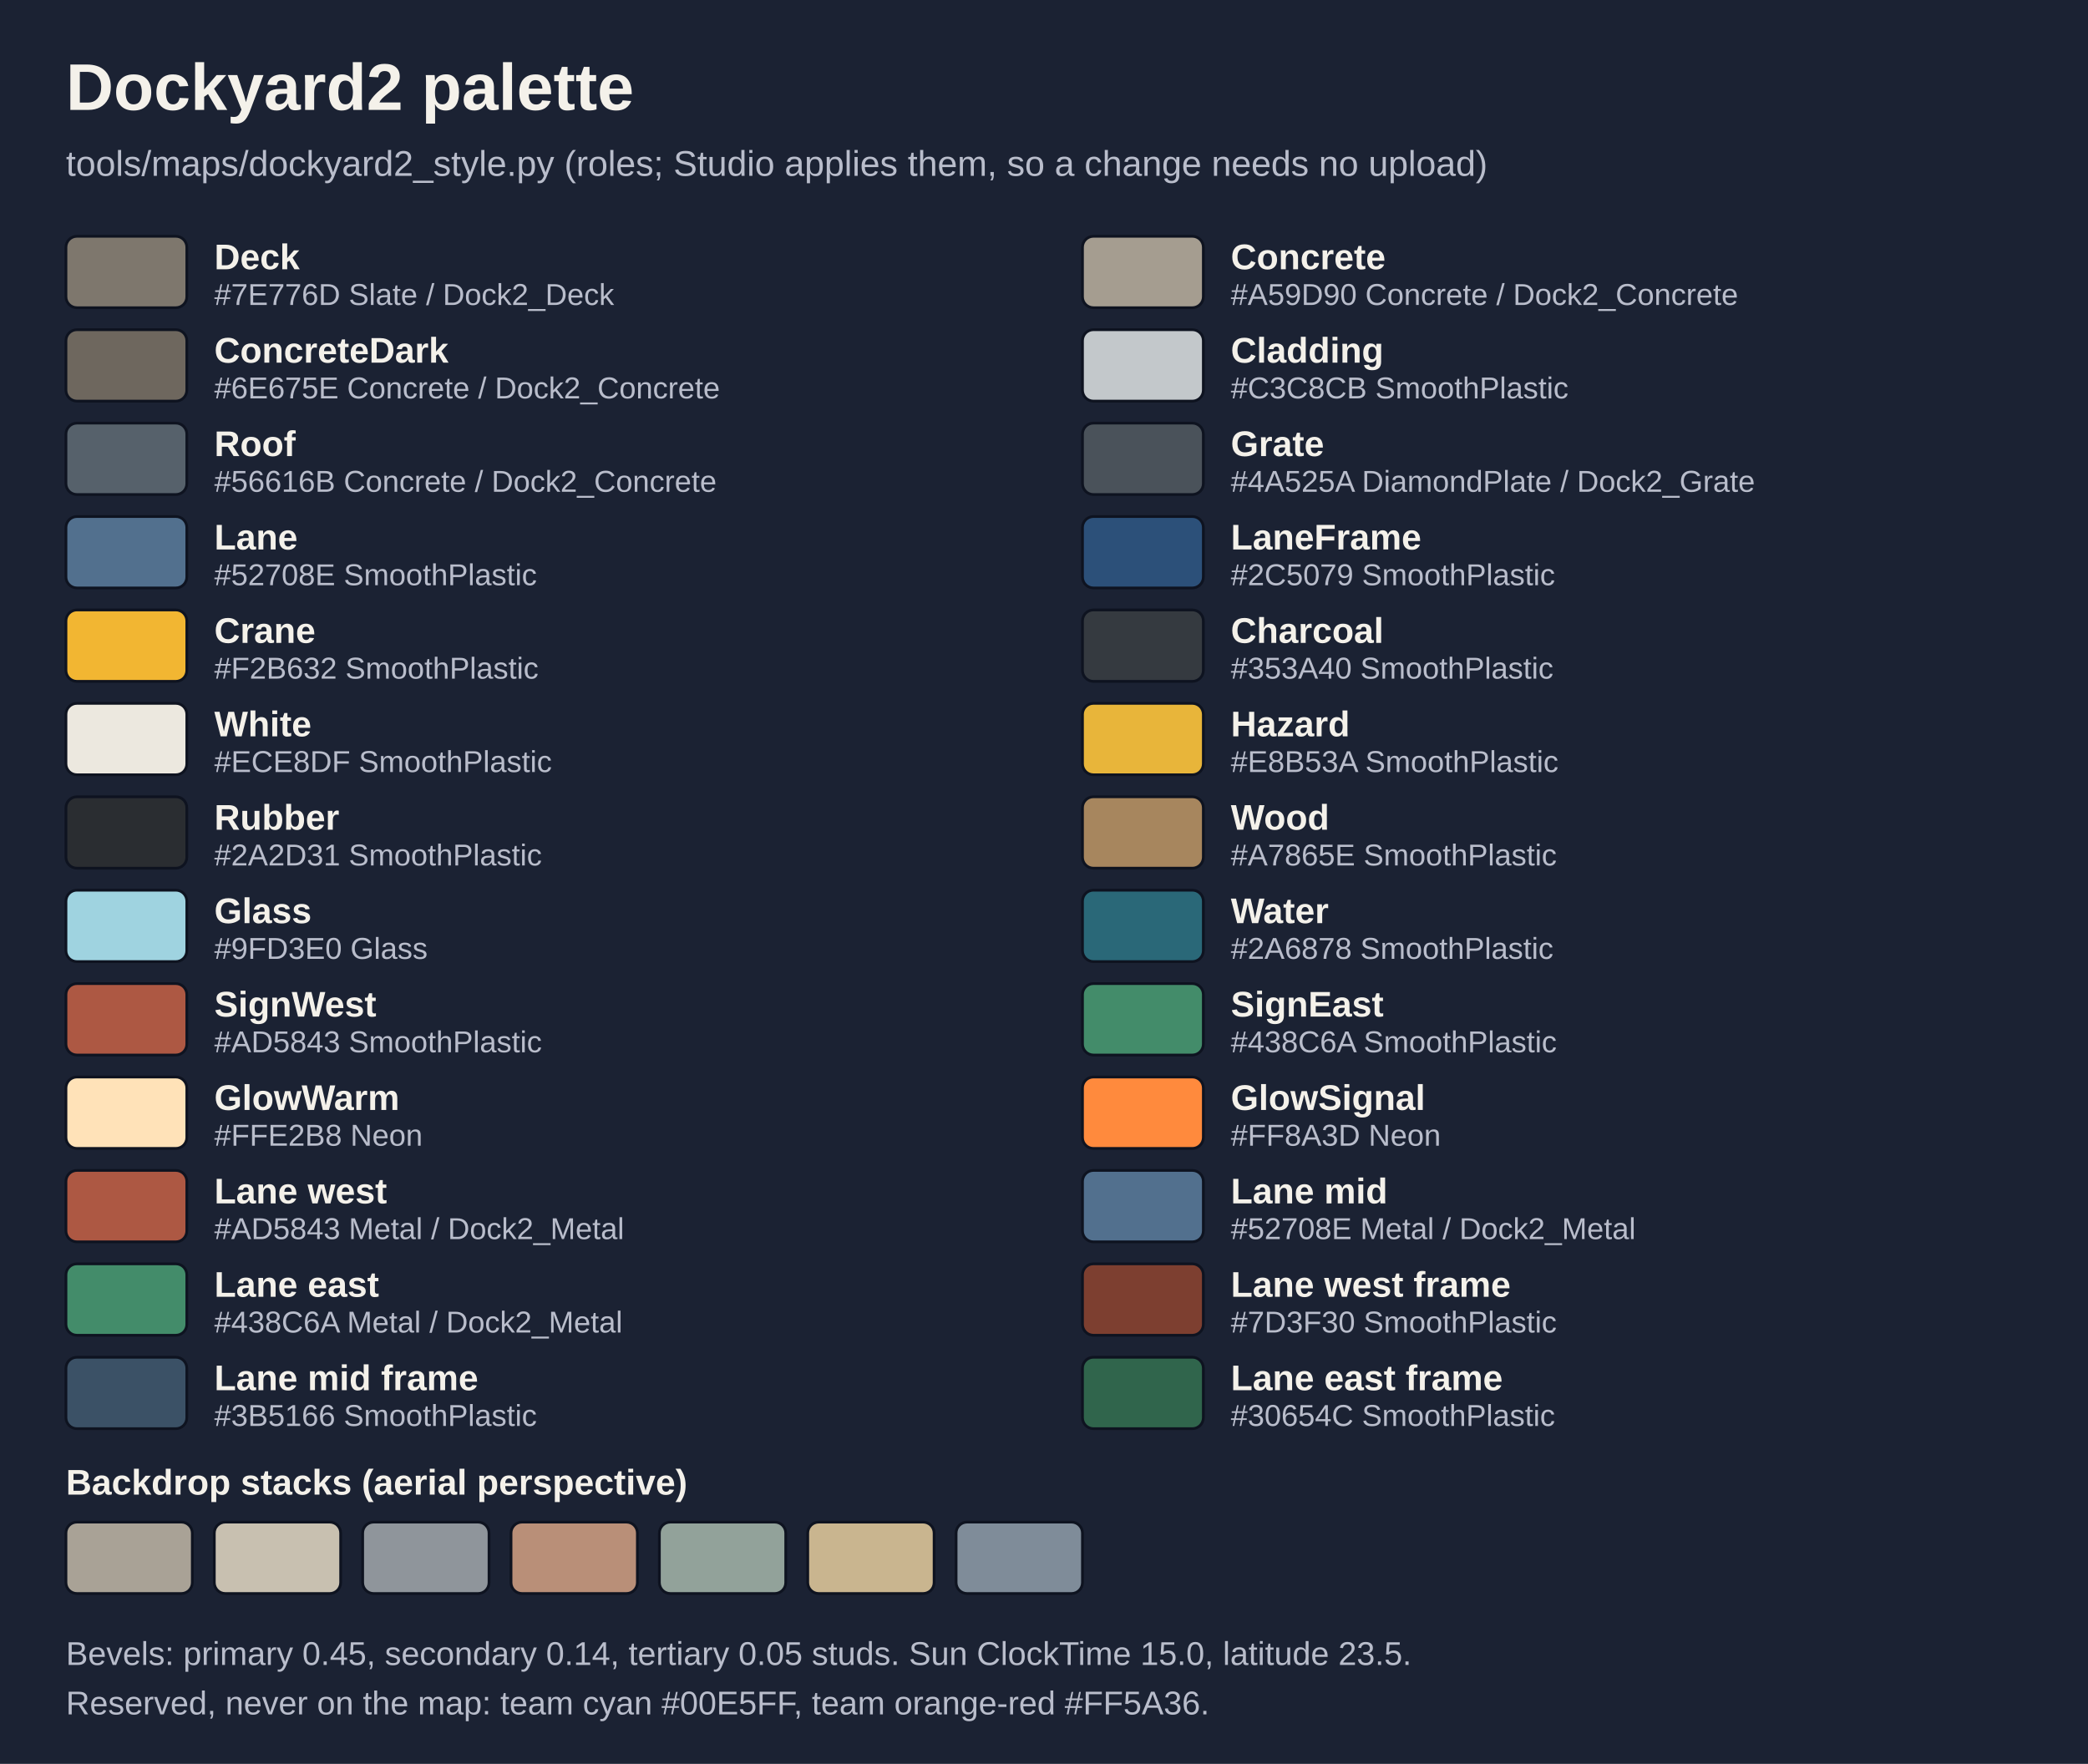
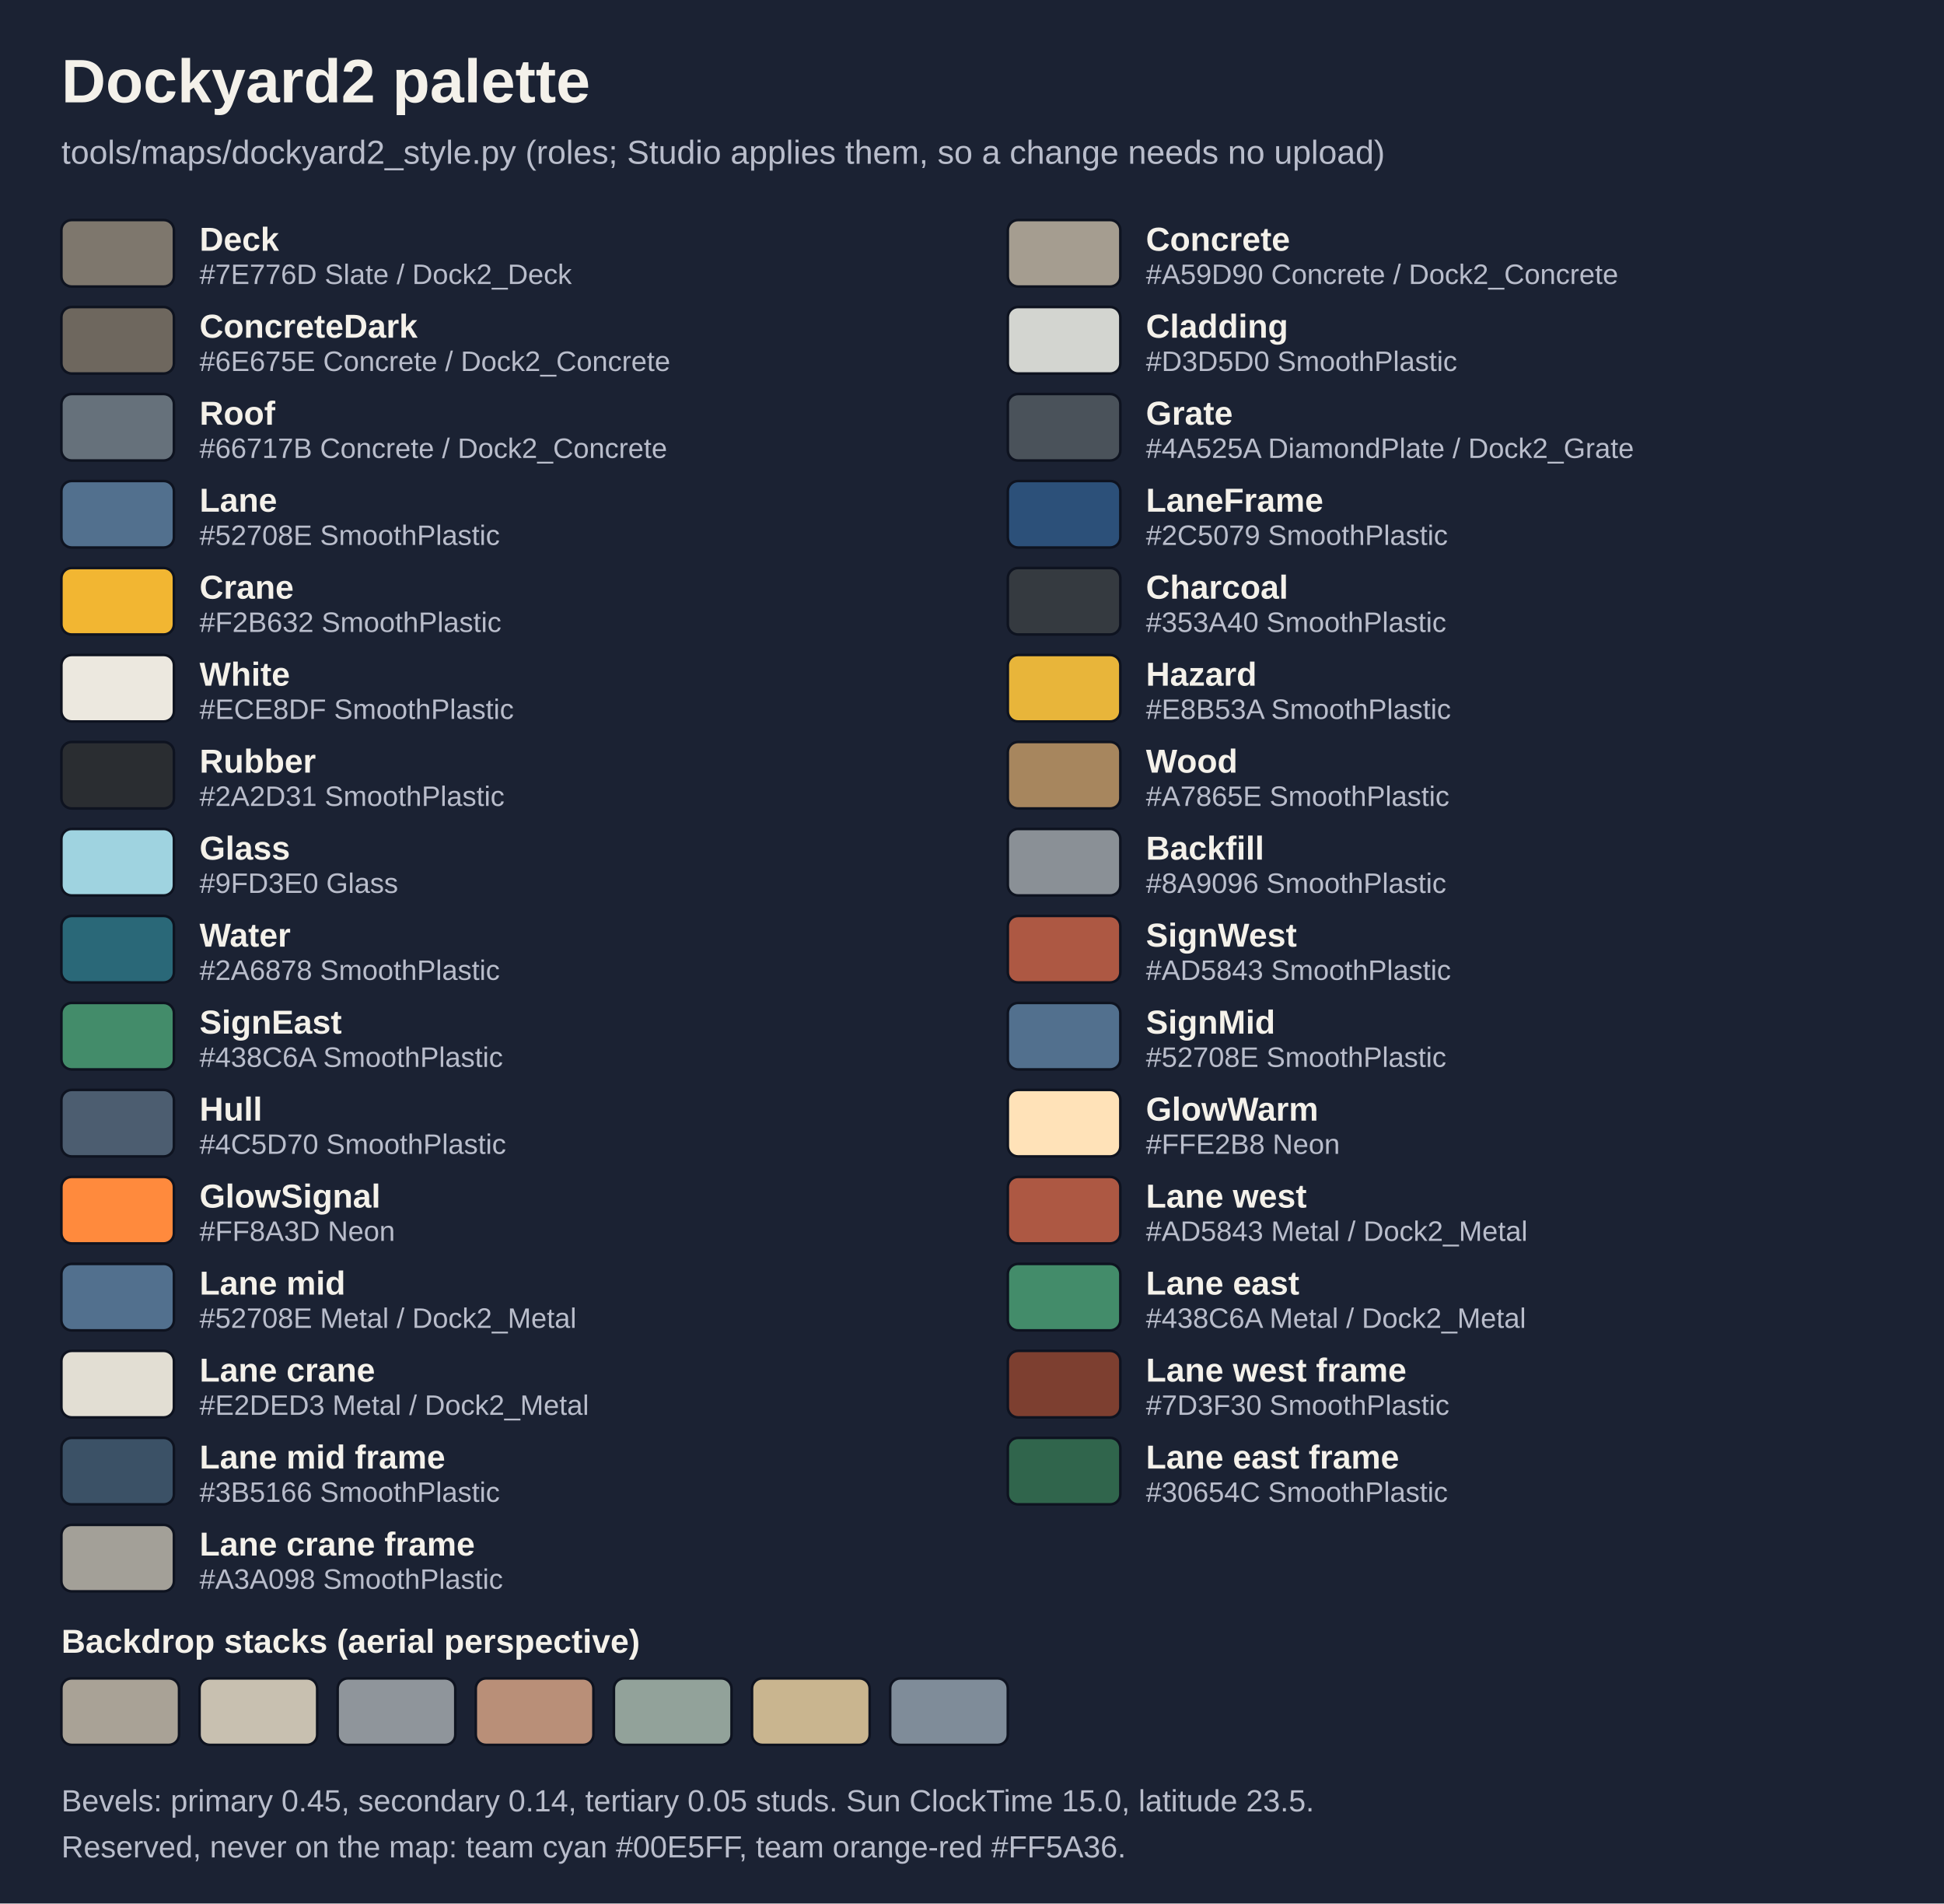
- <svg xmlns="http://www.w3.org/2000/svg" viewBox="0 0 760 642" font-family="Segoe UI, Arial, sans-serif">
-   <rect width="760" height="642" fill="#1B2233" />
+ <svg xmlns="http://www.w3.org/2000/svg" viewBox="0 0 760 744" font-family="Segoe UI, Arial, sans-serif">
+   <rect width="760" height="744" fill="#1B2233" />
  <text x="24" y="40" font-size="24" font-weight="700" fill="#F4F1EA">Dockyard2 palette</text>
  <text x="24" y="64" font-size="13" fill="#B9BDCB">tools/maps/dockyard2_style.py (roles; Studio applies them, so a change needs no upload)</text>
  <rect x="24" y="86" width="44" height="26" rx="4" fill="#7E776D" stroke="#0E1320" />
  <text x="78" y="98" font-size="13" font-weight="700" fill="#F4F1EA">Deck</text>
  <text x="78" y="111" font-size="11" fill="#B9BDCB">#7E776D  Slate / Dock2_Deck</text>
  <rect x="394" y="86" width="44" height="26" rx="4" fill="#A59D90" stroke="#0E1320" />
  <text x="448" y="98" font-size="13" font-weight="700" fill="#F4F1EA">Concrete</text>
  <text x="448" y="111" font-size="11" fill="#B9BDCB">#A59D90  Concrete / Dock2_Concrete</text>
  <rect x="24" y="120" width="44" height="26" rx="4" fill="#6E675E" stroke="#0E1320" />
  <text x="78" y="132" font-size="13" font-weight="700" fill="#F4F1EA">ConcreteDark</text>
  <text x="78" y="145" font-size="11" fill="#B9BDCB">#6E675E  Concrete / Dock2_Concrete</text>
-   <rect x="394" y="120" width="44" height="26" rx="4" fill="#C3C8CB" stroke="#0E1320" />
+   <rect x="394" y="120" width="44" height="26" rx="4" fill="#D3D5D0" stroke="#0E1320" />
  <text x="448" y="132" font-size="13" font-weight="700" fill="#F4F1EA">Cladding</text>
-   <text x="448" y="145" font-size="11" fill="#B9BDCB">#C3C8CB  SmoothPlastic</text>
-   <rect x="24" y="154" width="44" height="26" rx="4" fill="#56616B" stroke="#0E1320" />
+   <text x="448" y="145" font-size="11" fill="#B9BDCB">#D3D5D0  SmoothPlastic</text>
+   <rect x="24" y="154" width="44" height="26" rx="4" fill="#66717B" stroke="#0E1320" />
  <text x="78" y="166" font-size="13" font-weight="700" fill="#F4F1EA">Roof</text>
-   <text x="78" y="179" font-size="11" fill="#B9BDCB">#56616B  Concrete / Dock2_Concrete</text>
+   <text x="78" y="179" font-size="11" fill="#B9BDCB">#66717B  Concrete / Dock2_Concrete</text>
  <rect x="394" y="154" width="44" height="26" rx="4" fill="#4A525A" stroke="#0E1320" />
  <text x="448" y="166" font-size="13" font-weight="700" fill="#F4F1EA">Grate</text>
  <text x="448" y="179" font-size="11" fill="#B9BDCB">#4A525A  DiamondPlate / Dock2_Grate</text>
  <rect x="24" y="188" width="44" height="26" rx="4" fill="#52708E" stroke="#0E1320" />
  <text x="78" y="200" font-size="13" font-weight="700" fill="#F4F1EA">Lane</text>
  <text x="78" y="213" font-size="11" fill="#B9BDCB">#52708E  SmoothPlastic</text>
  <rect x="394" y="188" width="44" height="26" rx="4" fill="#2C5079" stroke="#0E1320" />
  <text x="448" y="200" font-size="13" font-weight="700" fill="#F4F1EA">LaneFrame</text>
  <text x="448" y="213" font-size="11" fill="#B9BDCB">#2C5079  SmoothPlastic</text>
  <rect x="24" y="222" width="44" height="26" rx="4" fill="#F2B632" stroke="#0E1320" />
  <text x="78" y="234" font-size="13" font-weight="700" fill="#F4F1EA">Crane</text>
  <text x="78" y="247" font-size="11" fill="#B9BDCB">#F2B632  SmoothPlastic</text>
  <rect x="394" y="222" width="44" height="26" rx="4" fill="#353A40" stroke="#0E1320" />
  <text x="448" y="234" font-size="13" font-weight="700" fill="#F4F1EA">Charcoal</text>
  <text x="448" y="247" font-size="11" fill="#B9BDCB">#353A40  SmoothPlastic</text>
  <rect x="24" y="256" width="44" height="26" rx="4" fill="#ECE8DF" stroke="#0E1320" />
  <text x="78" y="268" font-size="13" font-weight="700" fill="#F4F1EA">White</text>
  <text x="78" y="281" font-size="11" fill="#B9BDCB">#ECE8DF  SmoothPlastic</text>
  <rect x="394" y="256" width="44" height="26" rx="4" fill="#E8B53A" stroke="#0E1320" />
  <text x="448" y="268" font-size="13" font-weight="700" fill="#F4F1EA">Hazard</text>
  <text x="448" y="281" font-size="11" fill="#B9BDCB">#E8B53A  SmoothPlastic</text>
  <rect x="24" y="290" width="44" height="26" rx="4" fill="#2A2D31" stroke="#0E1320" />
  <text x="78" y="302" font-size="13" font-weight="700" fill="#F4F1EA">Rubber</text>
  <text x="78" y="315" font-size="11" fill="#B9BDCB">#2A2D31  SmoothPlastic</text>
  <rect x="394" y="290" width="44" height="26" rx="4" fill="#A7865E" stroke="#0E1320" />
  <text x="448" y="302" font-size="13" font-weight="700" fill="#F4F1EA">Wood</text>
  <text x="448" y="315" font-size="11" fill="#B9BDCB">#A7865E  SmoothPlastic</text>
  <rect x="24" y="324" width="44" height="26" rx="4" fill="#9FD3E0" stroke="#0E1320" />
  <text x="78" y="336" font-size="13" font-weight="700" fill="#F4F1EA">Glass</text>
  <text x="78" y="349" font-size="11" fill="#B9BDCB">#9FD3E0  Glass</text>
-   <rect x="394" y="324" width="44" height="26" rx="4" fill="#2A6878" stroke="#0E1320" />
-   <text x="448" y="336" font-size="13" font-weight="700" fill="#F4F1EA">Water</text>
-   <text x="448" y="349" font-size="11" fill="#B9BDCB">#2A6878  SmoothPlastic</text>
-   <rect x="24" y="358" width="44" height="26" rx="4" fill="#AD5843" stroke="#0E1320" />
-   <text x="78" y="370" font-size="13" font-weight="700" fill="#F4F1EA">SignWest</text>
-   <text x="78" y="383" font-size="11" fill="#B9BDCB">#AD5843  SmoothPlastic</text>
-   <rect x="394" y="358" width="44" height="26" rx="4" fill="#438C6A" stroke="#0E1320" />
-   <text x="448" y="370" font-size="13" font-weight="700" fill="#F4F1EA">SignEast</text>
-   <text x="448" y="383" font-size="11" fill="#B9BDCB">#438C6A  SmoothPlastic</text>
-   <rect x="24" y="392" width="44" height="26" rx="4" fill="#FFE2B8" stroke="#0E1320" />
-   <text x="78" y="404" font-size="13" font-weight="700" fill="#F4F1EA">GlowWarm</text>
-   <text x="78" y="417" font-size="11" fill="#B9BDCB">#FFE2B8  Neon</text>
-   <rect x="394" y="392" width="44" height="26" rx="4" fill="#FF8A3D" stroke="#0E1320" />
-   <text x="448" y="404" font-size="13" font-weight="700" fill="#F4F1EA">GlowSignal</text>
-   <text x="448" y="417" font-size="11" fill="#B9BDCB">#FF8A3D  Neon</text>
-   <rect x="24" y="426" width="44" height="26" rx="4" fill="#AD5843" stroke="#0E1320" />
-   <text x="78" y="438" font-size="13" font-weight="700" fill="#F4F1EA">Lane west</text>
-   <text x="78" y="451" font-size="11" fill="#B9BDCB">#AD5843  Metal / Dock2_Metal</text>
-   <rect x="394" y="426" width="44" height="26" rx="4" fill="#52708E" stroke="#0E1320" />
-   <text x="448" y="438" font-size="13" font-weight="700" fill="#F4F1EA">Lane mid</text>
-   <text x="448" y="451" font-size="11" fill="#B9BDCB">#52708E  Metal / Dock2_Metal</text>
-   <rect x="24" y="460" width="44" height="26" rx="4" fill="#438C6A" stroke="#0E1320" />
-   <text x="78" y="472" font-size="13" font-weight="700" fill="#F4F1EA">Lane east</text>
-   <text x="78" y="485" font-size="11" fill="#B9BDCB">#438C6A  Metal / Dock2_Metal</text>
-   <rect x="394" y="460" width="44" height="26" rx="4" fill="#7D3F30" stroke="#0E1320" />
-   <text x="448" y="472" font-size="13" font-weight="700" fill="#F4F1EA">Lane west frame</text>
-   <text x="448" y="485" font-size="11" fill="#B9BDCB">#7D3F30  SmoothPlastic</text>
-   <rect x="24" y="494" width="44" height="26" rx="4" fill="#3B5166" stroke="#0E1320" />
-   <text x="78" y="506" font-size="13" font-weight="700" fill="#F4F1EA">Lane mid frame</text>
-   <text x="78" y="519" font-size="11" fill="#B9BDCB">#3B5166  SmoothPlastic</text>
-   <rect x="394" y="494" width="44" height="26" rx="4" fill="#30654C" stroke="#0E1320" />
-   <text x="448" y="506" font-size="13" font-weight="700" fill="#F4F1EA">Lane east frame</text>
-   <text x="448" y="519" font-size="11" fill="#B9BDCB">#30654C  SmoothPlastic</text>
-   <text x="24" y="544" font-size="13" font-weight="700" fill="#F4F1EA">Backdrop stacks (aerial perspective)</text>
-   <rect x="24" y="554" width="46" height="26" rx="4" fill="#A9A296" stroke="#0E1320" />
-   <rect x="78" y="554" width="46" height="26" rx="4" fill="#C8C0B0" stroke="#0E1320" />
-   <rect x="132" y="554" width="46" height="26" rx="4" fill="#8F959B" stroke="#0E1320" />
-   <rect x="186" y="554" width="46" height="26" rx="4" fill="#B98F78" stroke="#0E1320" />
-   <rect x="240" y="554" width="46" height="26" rx="4" fill="#92A29A" stroke="#0E1320" />
-   <rect x="294" y="554" width="46" height="26" rx="4" fill="#C9B58F" stroke="#0E1320" />
-   <rect x="348" y="554" width="46" height="26" rx="4" fill="#7F8C99" stroke="#0E1320" />
-   <text x="24" y="606" font-size="12" fill="#B9BDCB">Bevels: primary 0.45, secondary 0.14, tertiary 0.05 studs. Sun ClockTime 15.0, latitude 23.5.</text>
-   <text x="24" y="624" font-size="12" fill="#B9BDCB">Reserved, never on the map: team cyan #00E5FF, team orange-red #FF5A36.</text>
+   <rect x="394" y="324" width="44" height="26" rx="4" fill="#8A9096" stroke="#0E1320" />
+   <text x="448" y="336" font-size="13" font-weight="700" fill="#F4F1EA">Backfill</text>
+   <text x="448" y="349" font-size="11" fill="#B9BDCB">#8A9096  SmoothPlastic</text>
+   <rect x="24" y="358" width="44" height="26" rx="4" fill="#2A6878" stroke="#0E1320" />
+   <text x="78" y="370" font-size="13" font-weight="700" fill="#F4F1EA">Water</text>
+   <text x="78" y="383" font-size="11" fill="#B9BDCB">#2A6878  SmoothPlastic</text>
+   <rect x="394" y="358" width="44" height="26" rx="4" fill="#AD5843" stroke="#0E1320" />
+   <text x="448" y="370" font-size="13" font-weight="700" fill="#F4F1EA">SignWest</text>
+   <text x="448" y="383" font-size="11" fill="#B9BDCB">#AD5843  SmoothPlastic</text>
+   <rect x="24" y="392" width="44" height="26" rx="4" fill="#438C6A" stroke="#0E1320" />
+   <text x="78" y="404" font-size="13" font-weight="700" fill="#F4F1EA">SignEast</text>
+   <text x="78" y="417" font-size="11" fill="#B9BDCB">#438C6A  SmoothPlastic</text>
+   <rect x="394" y="392" width="44" height="26" rx="4" fill="#52708E" stroke="#0E1320" />
+   <text x="448" y="404" font-size="13" font-weight="700" fill="#F4F1EA">SignMid</text>
+   <text x="448" y="417" font-size="11" fill="#B9BDCB">#52708E  SmoothPlastic</text>
+   <rect x="24" y="426" width="44" height="26" rx="4" fill="#4C5D70" stroke="#0E1320" />
+   <text x="78" y="438" font-size="13" font-weight="700" fill="#F4F1EA">Hull</text>
+   <text x="78" y="451" font-size="11" fill="#B9BDCB">#4C5D70  SmoothPlastic</text>
+   <rect x="394" y="426" width="44" height="26" rx="4" fill="#FFE2B8" stroke="#0E1320" />
+   <text x="448" y="438" font-size="13" font-weight="700" fill="#F4F1EA">GlowWarm</text>
+   <text x="448" y="451" font-size="11" fill="#B9BDCB">#FFE2B8  Neon</text>
+   <rect x="24" y="460" width="44" height="26" rx="4" fill="#FF8A3D" stroke="#0E1320" />
+   <text x="78" y="472" font-size="13" font-weight="700" fill="#F4F1EA">GlowSignal</text>
+   <text x="78" y="485" font-size="11" fill="#B9BDCB">#FF8A3D  Neon</text>
+   <rect x="394" y="460" width="44" height="26" rx="4" fill="#AD5843" stroke="#0E1320" />
+   <text x="448" y="472" font-size="13" font-weight="700" fill="#F4F1EA">Lane west</text>
+   <text x="448" y="485" font-size="11" fill="#B9BDCB">#AD5843  Metal / Dock2_Metal</text>
+   <rect x="24" y="494" width="44" height="26" rx="4" fill="#52708E" stroke="#0E1320" />
+   <text x="78" y="506" font-size="13" font-weight="700" fill="#F4F1EA">Lane mid</text>
+   <text x="78" y="519" font-size="11" fill="#B9BDCB">#52708E  Metal / Dock2_Metal</text>
+   <rect x="394" y="494" width="44" height="26" rx="4" fill="#438C6A" stroke="#0E1320" />
+   <text x="448" y="506" font-size="13" font-weight="700" fill="#F4F1EA">Lane east</text>
+   <text x="448" y="519" font-size="11" fill="#B9BDCB">#438C6A  Metal / Dock2_Metal</text>
+   <rect x="24" y="528" width="44" height="26" rx="4" fill="#E2DED3" stroke="#0E1320" />
+   <text x="78" y="540" font-size="13" font-weight="700" fill="#F4F1EA">Lane crane</text>
+   <text x="78" y="553" font-size="11" fill="#B9BDCB">#E2DED3  Metal / Dock2_Metal</text>
+   <rect x="394" y="528" width="44" height="26" rx="4" fill="#7D3F30" stroke="#0E1320" />
+   <text x="448" y="540" font-size="13" font-weight="700" fill="#F4F1EA">Lane west frame</text>
+   <text x="448" y="553" font-size="11" fill="#B9BDCB">#7D3F30  SmoothPlastic</text>
+   <rect x="24" y="562" width="44" height="26" rx="4" fill="#3B5166" stroke="#0E1320" />
+   <text x="78" y="574" font-size="13" font-weight="700" fill="#F4F1EA">Lane mid frame</text>
+   <text x="78" y="587" font-size="11" fill="#B9BDCB">#3B5166  SmoothPlastic</text>
+   <rect x="394" y="562" width="44" height="26" rx="4" fill="#30654C" stroke="#0E1320" />
+   <text x="448" y="574" font-size="13" font-weight="700" fill="#F4F1EA">Lane east frame</text>
+   <text x="448" y="587" font-size="11" fill="#B9BDCB">#30654C  SmoothPlastic</text>
+   <rect x="24" y="596" width="44" height="26" rx="4" fill="#A3A098" stroke="#0E1320" />
+   <text x="78" y="608" font-size="13" font-weight="700" fill="#F4F1EA">Lane crane frame</text>
+   <text x="78" y="621" font-size="11" fill="#B9BDCB">#A3A098  SmoothPlastic</text>
+   <text x="24" y="646" font-size="13" font-weight="700" fill="#F4F1EA">Backdrop stacks (aerial perspective)</text>
+   <rect x="24" y="656" width="46" height="26" rx="4" fill="#A9A296" stroke="#0E1320" />
+   <rect x="78" y="656" width="46" height="26" rx="4" fill="#C8C0B0" stroke="#0E1320" />
+   <rect x="132" y="656" width="46" height="26" rx="4" fill="#8F959B" stroke="#0E1320" />
+   <rect x="186" y="656" width="46" height="26" rx="4" fill="#B98F78" stroke="#0E1320" />
+   <rect x="240" y="656" width="46" height="26" rx="4" fill="#92A29A" stroke="#0E1320" />
+   <rect x="294" y="656" width="46" height="26" rx="4" fill="#C9B58F" stroke="#0E1320" />
+   <rect x="348" y="656" width="46" height="26" rx="4" fill="#7F8C99" stroke="#0E1320" />
+   <text x="24" y="708" font-size="12" fill="#B9BDCB">Bevels: primary 0.45, secondary 0.14, tertiary 0.05 studs. Sun ClockTime 15.0, latitude 23.5.</text>
+   <text x="24" y="726" font-size="12" fill="#B9BDCB">Reserved, never on the map: team cyan #00E5FF, team orange-red #FF5A36.</text>
</svg>
